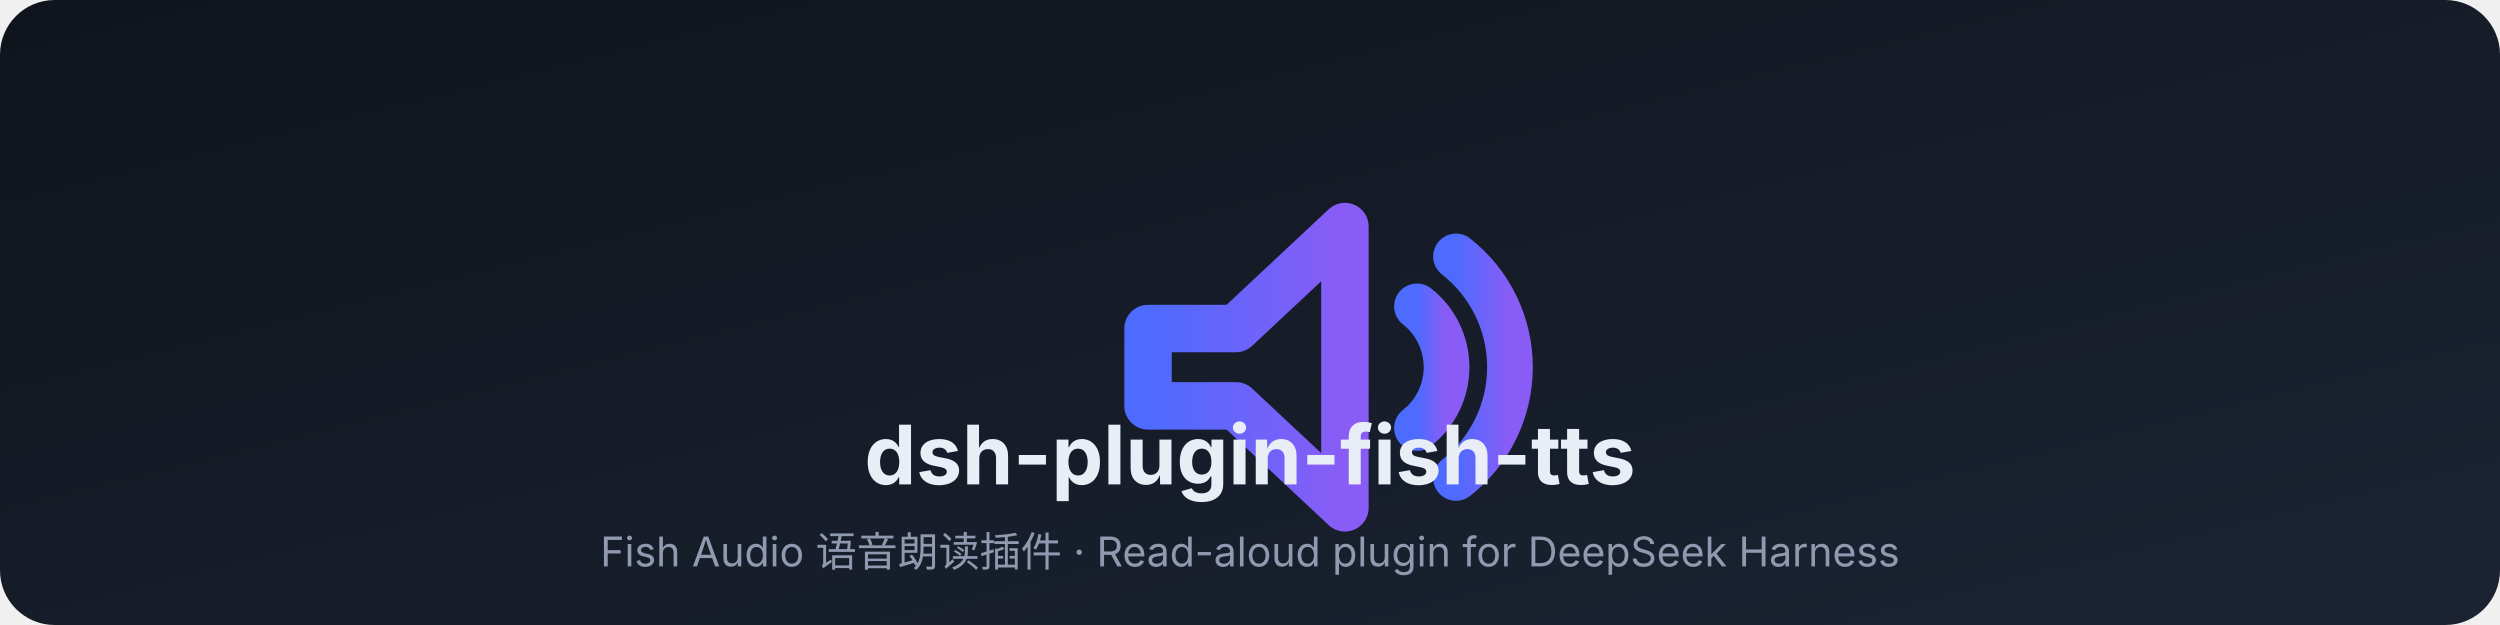
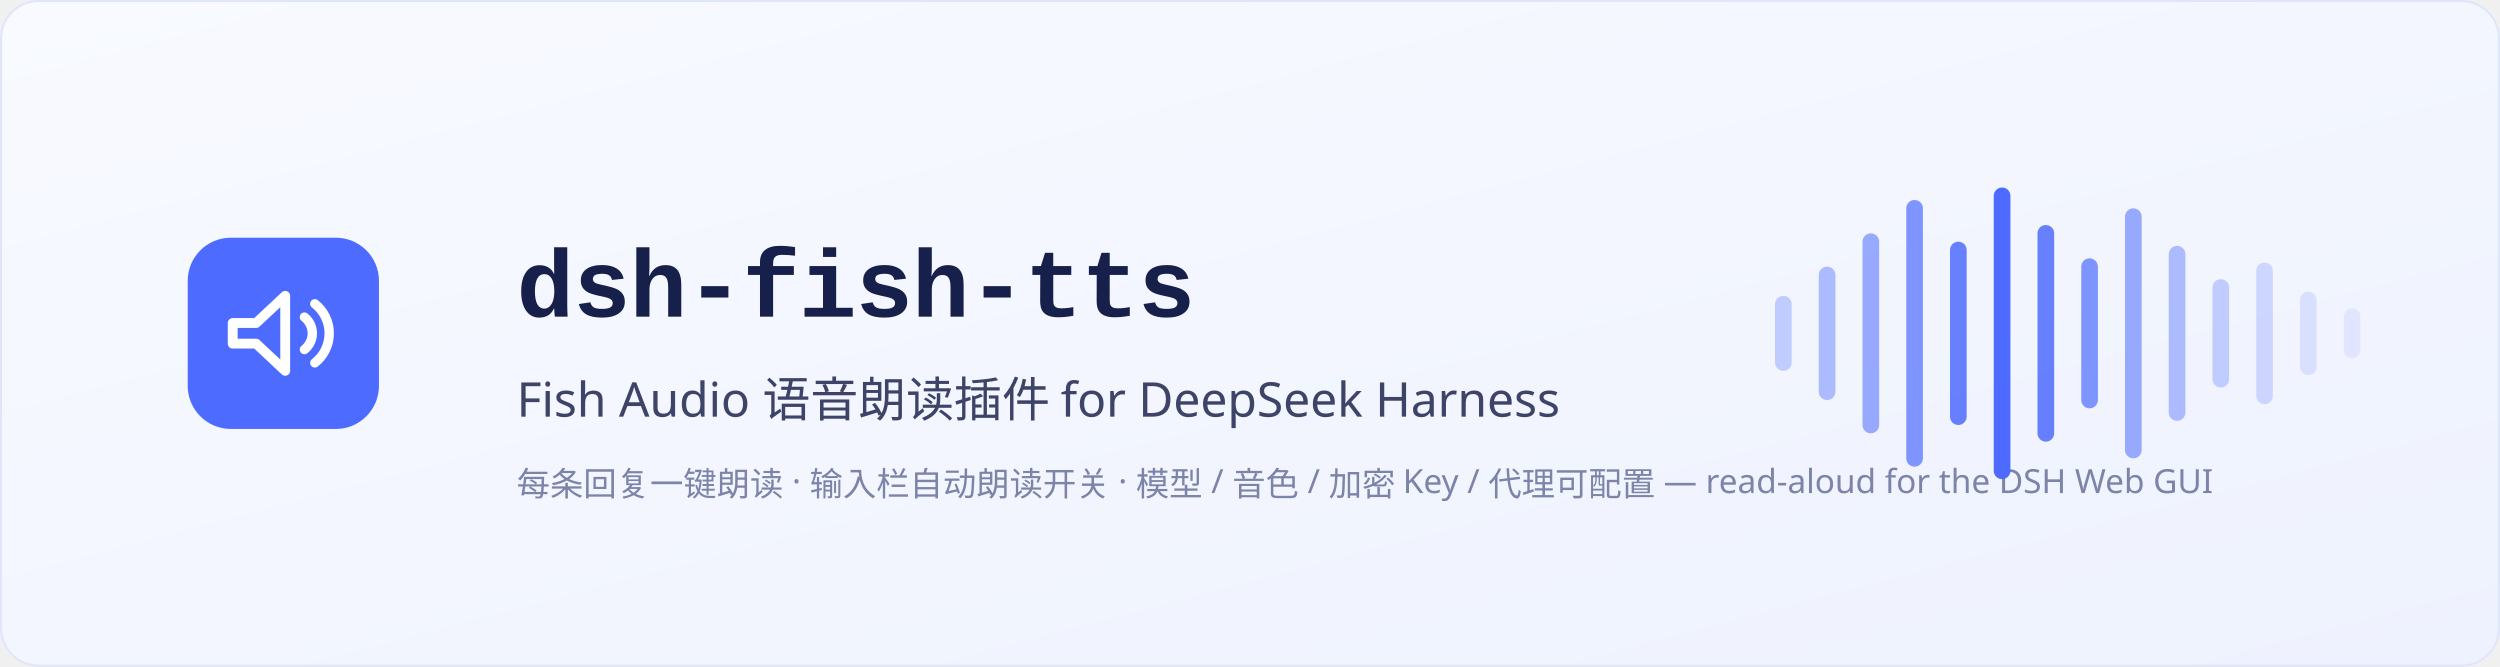
- <svg xmlns="http://www.w3.org/2000/svg" width="1280" height="320" viewBox="0 0 1280 320" role="img" aria-label="dsh-plugin-fish-tts — Fish Audio 语音朗读插件 for DeepSeek Harness">
+ <svg xmlns="http://www.w3.org/2000/svg" viewBox="0 0 1200 320" width="1200" height="320">
  <defs>
    <linearGradient id="bg" x1="0" y1="0" x2="1" y2="1">
-       <stop offset="0" stop-color="#10141c" />
-       <stop offset="1" stop-color="#1b2333" />
-     </linearGradient>
-     <linearGradient id="accent" x1="0" y1="0" x2="1" y2="0">
-       <stop offset="0" stop-color="#4d6bfe" />
-       <stop offset="1" stop-color="#8a5cf6" />
+       <stop offset="0" stop-color="#f8faff" />
+       <stop offset="1" stop-color="#eef2fe" />
    </linearGradient>
  </defs>
-   <rect width="1280" height="320" rx="28" fill="url(#bg)" />
-   <g transform="translate(541 44) scale(18)" fill="none" stroke="url(#accent)" stroke-linejoin="round">
-     <path d="M2.6 6.9H5.1L8.2 4V12L5.1 9.1H2.6Z" stroke-width="1.35" />
-     <path d="M10.25 6.27A2.2 2.2 0 0 1 10.25 9.73" stroke-width="1.3" stroke-linecap="round" />
-     <path d="M11.36 4.85A4 4 0 0 1 11.36 11.15" stroke-width="1.3" stroke-linecap="round" />
+   <rect x="0.5" y="0.5" width="1199" height="319" rx="18" fill="url(#bg)" stroke="#dfe6fb" />
+   <g transform="translate(100,124) scale(4.5)">
+     <rect x="-2.2" y="-2.2" width="20.4" height="20.4" rx="4.6" fill="#4d6bfe" />
+     <g fill="none" stroke="#ffffff" stroke-linecap="round" stroke-linejoin="round">
+       <path d="M2.6 6.9H5.1L8.2 4V12L5.1 9.1H2.6Z" stroke-width="1.05" />
+       <path d="M10.25 6.27A2.2 2.2 0 0 1 10.25 9.73" stroke-width="1" />
+       <path d="M11.36 4.85A4 4 0 0 1 11.36 11.15" stroke-width="1" />
+     </g>
  </g>
-   <text x="640" y="248" text-anchor="middle" font-family="system-ui, -apple-system, 'Segoe UI', 'PingFang SC', 'Microsoft YaHei', sans-serif" font-size="42" font-weight="700" fill="#e8edf6">dsh-plugin-fish-tts</text>
-   <text x="640" y="290" text-anchor="middle" font-family="system-ui, -apple-system, 'Segoe UI', 'PingFang SC', 'Microsoft YaHei', sans-serif" font-size="21" fill="#8f9ab0">Fish Audio 语音朗读插件 · Read-aloud plugin for DeepSeek Harness</text>
+   <text x="248" y="152" font-family="ui-monospace, 'Cascadia Code', Consolas, 'Courier New', monospace" font-size="46" font-weight="700" fill="#16204a" letter-spacing="-0.5">dsh-fish-tts</text>
+   <text x="248" y="200" font-family="'Segoe UI', 'Microsoft YaHei', system-ui, sans-serif" font-size="23" fill="#3d4468">Fish Audio 语音朗读插件 for DeepSeek Harness</text>
+   <text x="248" y="238" font-family="'Segoe UI', 'Microsoft YaHei', system-ui, sans-serif" font-size="16" fill="#7c84a8">每条回复一键朗读 · 输入栏自动朗读开关 · 模型 / 音色 / 加密 Key / 代理可配置 — read-aloud for the DSH Web GUI</text>
+   <g fill="#4d6bfe">
+     <rect x="852" y="142" width="8" height="36" rx="4" opacity="0.30" />
+     <rect x="873" y="128" width="8" height="64" rx="4" opacity="0.42" />
+     <rect x="894" y="112" width="8" height="96" rx="4" opacity="0.55" />
+     <rect x="915" y="96" width="8" height="128" rx="4" opacity="0.70" />
+     <rect x="936" y="116" width="8" height="88" rx="4" opacity="0.85" />
+     <rect x="957" y="90" width="8" height="140" rx="4" />
+     <rect x="978" y="108" width="8" height="104" rx="4" opacity="0.85" />
+     <rect x="999" y="124" width="8" height="72" rx="4" opacity="0.70" />
+     <rect x="1020" y="100" width="8" height="120" rx="4" opacity="0.55" />
+     <rect x="1041" y="118" width="8" height="84" rx="4" opacity="0.42" />
+     <rect x="1062" y="134" width="8" height="52" rx="4" opacity="0.30" />
+     <rect x="1083" y="126" width="8" height="68" rx="4" opacity="0.22" />
+     <rect x="1104" y="140" width="8" height="40" rx="4" opacity="0.15" />
+     <rect x="1125" y="148" width="8" height="24" rx="4" opacity="0.10" />
+   </g>
</svg>
